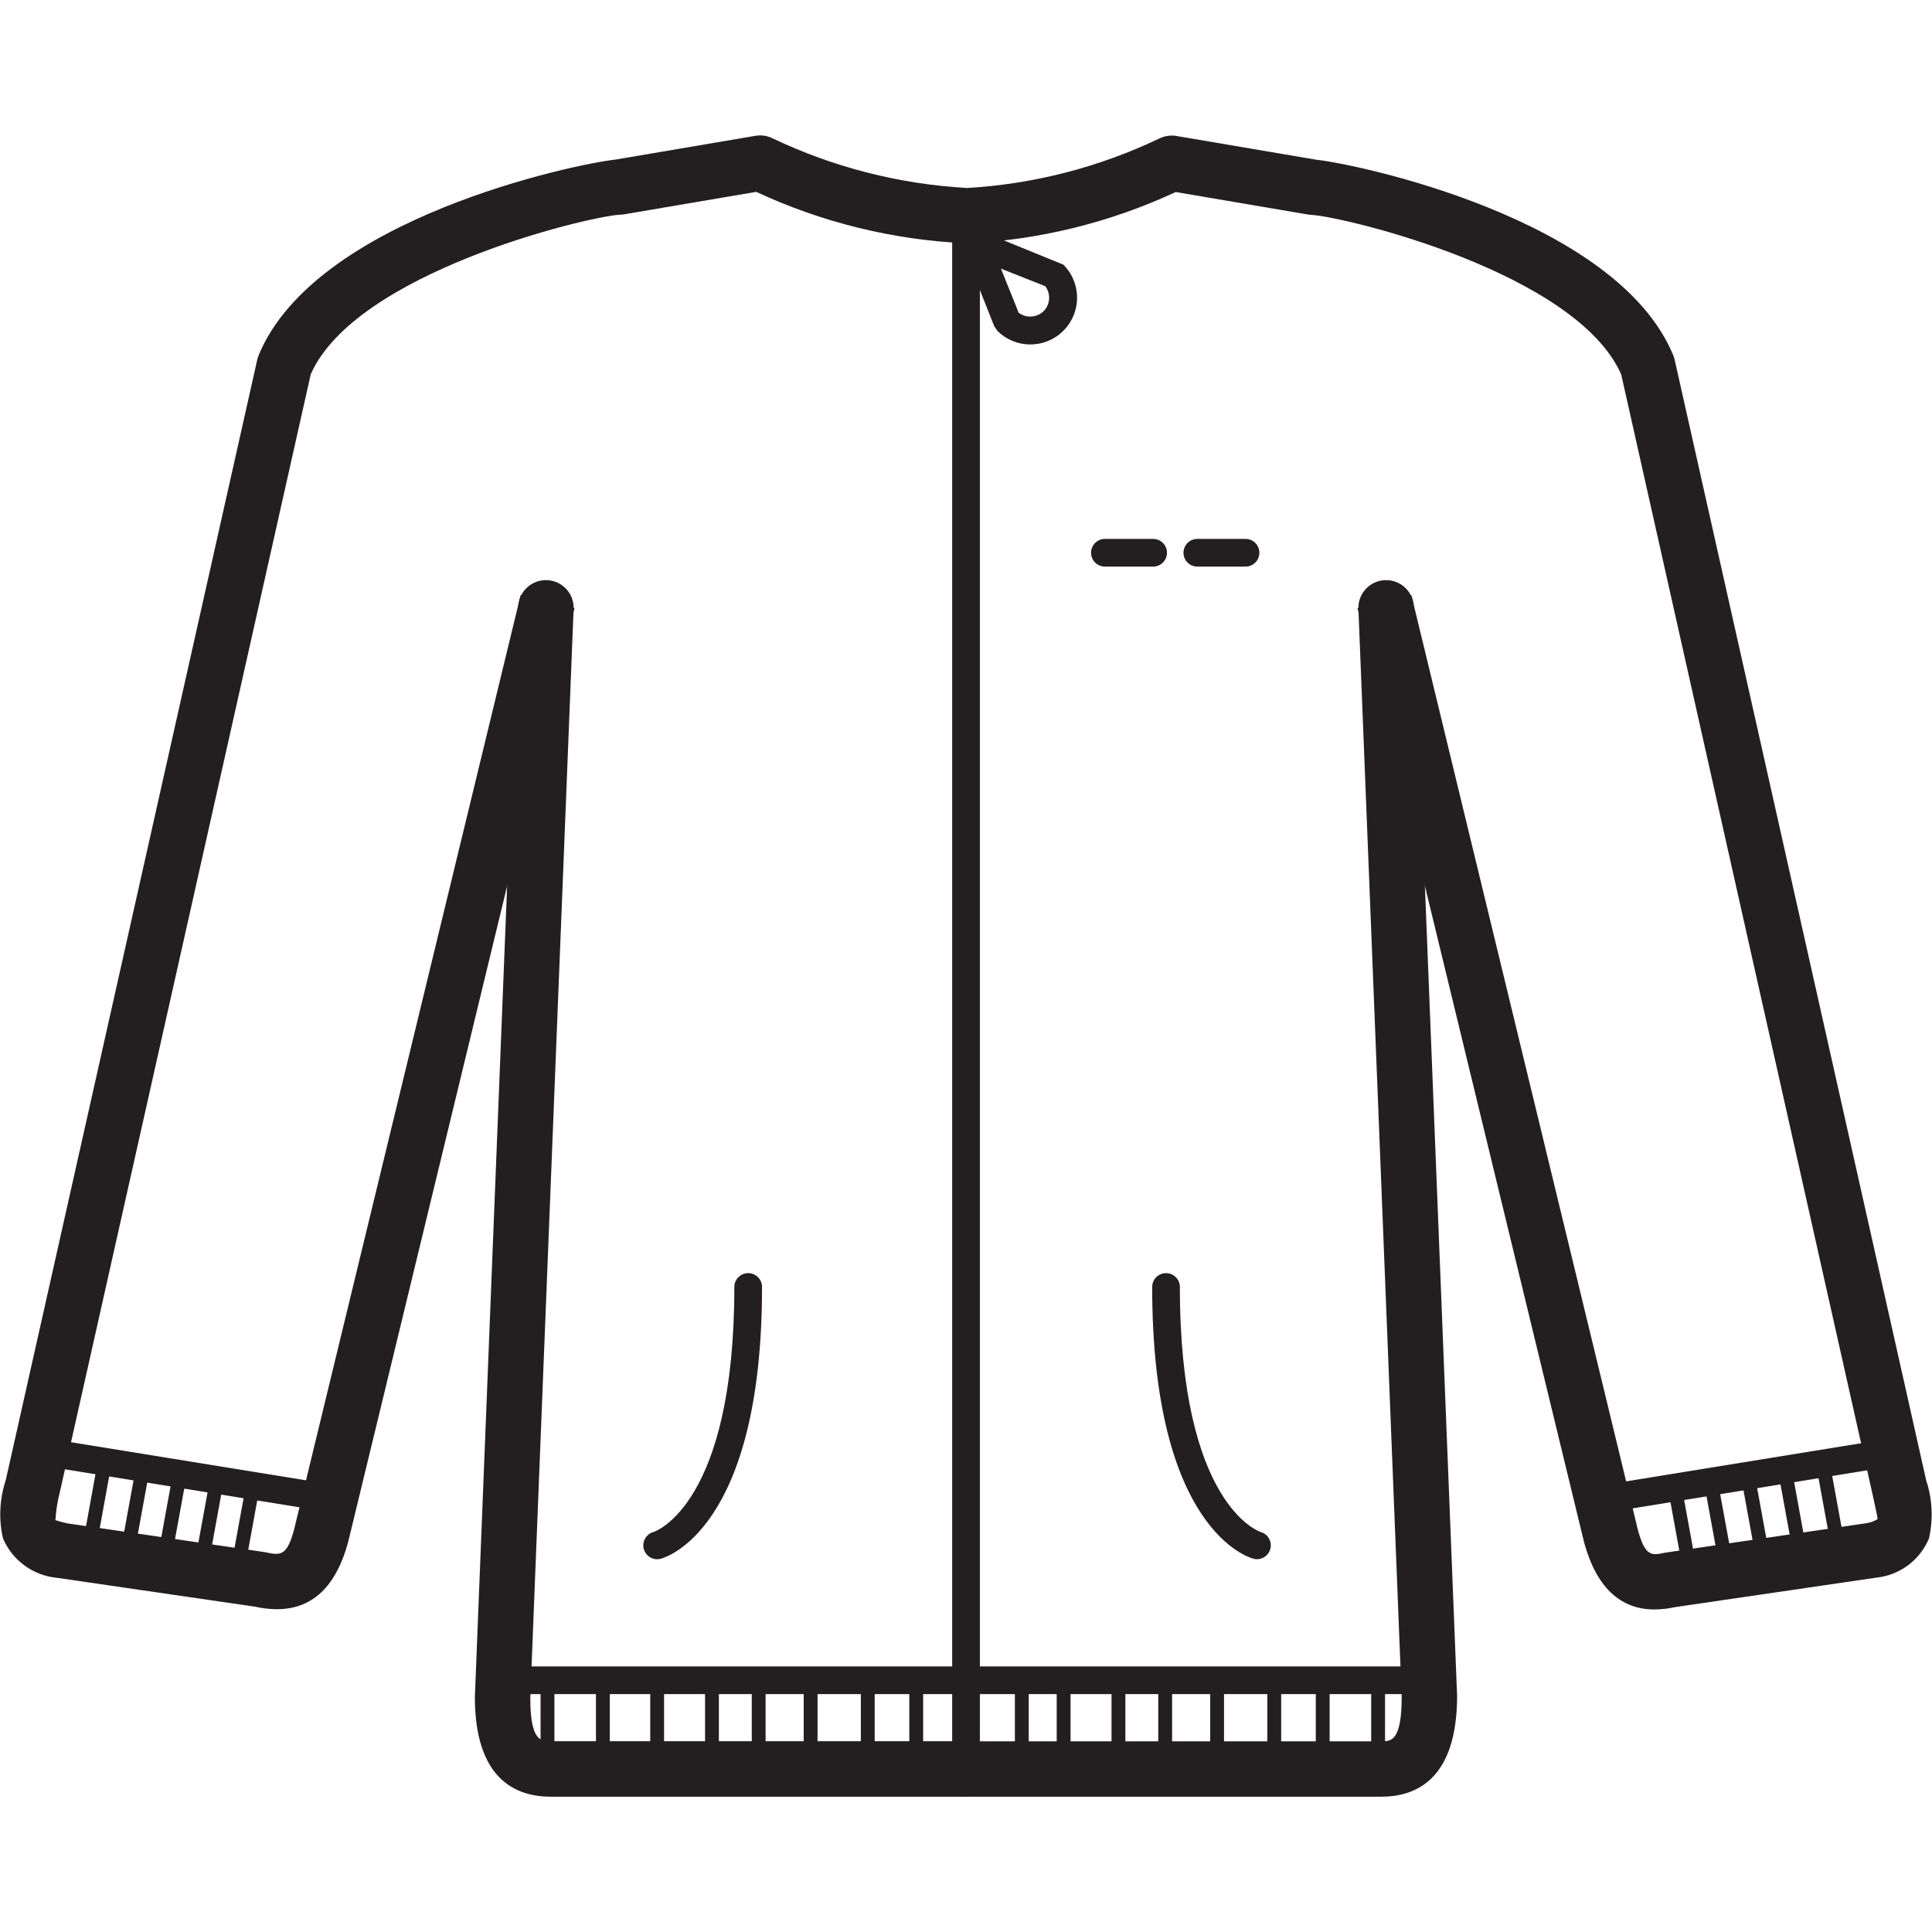
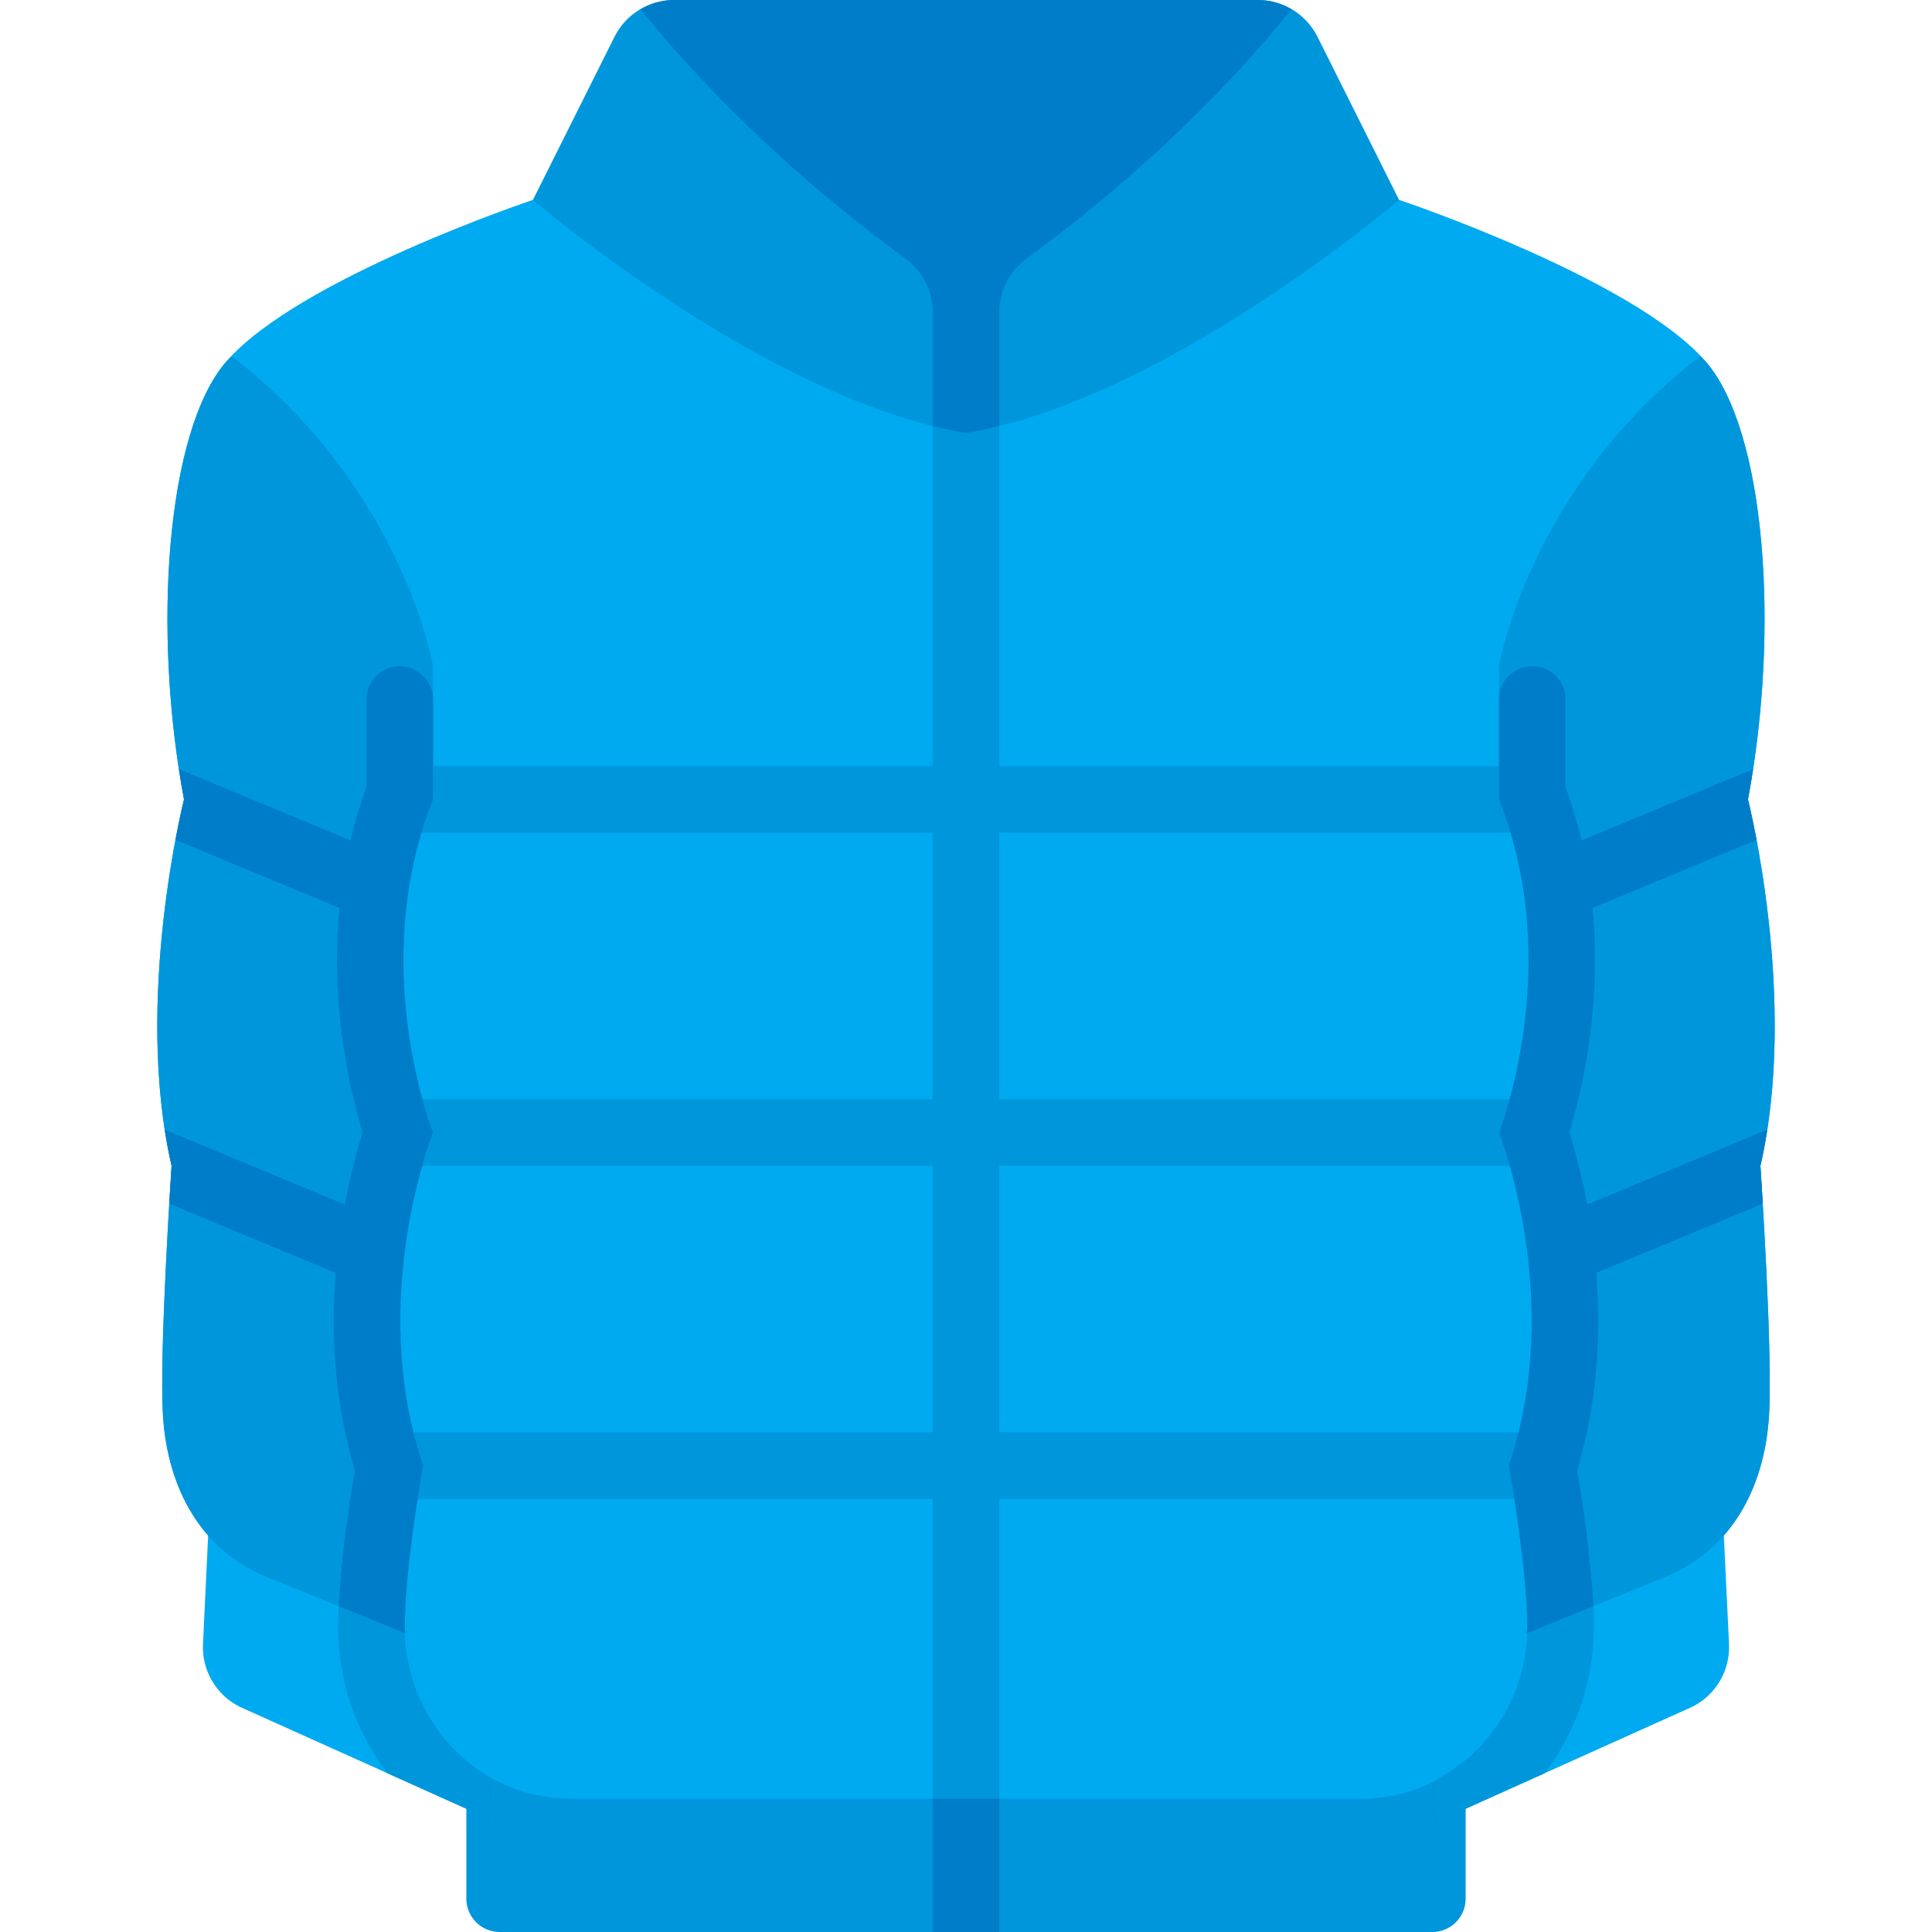
- <svg xmlns="http://www.w3.org/2000/svg" width="800px" height="800px" viewBox="0 -4.89 69.754 69.754">
-   <g id="Jacket" transform="translate(-218.201 -259.795)">
-     <g id="Group_192" data-name="Group 192">
-       <path id="Path_144" data-name="Path 144" d="M253.079,319.774h-15c-1.247,0-2.733-.624-2.733-3.6l1.565-39.363a1,1,0,0,1,2,.079l-1.564,39.323c0,1.558.39,1.558.734,1.558h15a1,1,0,1,1,0,2Z" fill="#231f20" />
-     </g>
-     <g id="Group_193" data-name="Group 193">
-       <path id="Path_145" data-name="Path 145" d="M228.2,313.005a3.674,3.674,0,0,1-.787-.091l-7.143-1.041a2.365,2.365,0,0,1-1.962-1.425,3.917,3.917,0,0,1,.1-2.1l9.081-40.456a.925.925,0,0,1,.051-.162c2.043-4.949,11.449-6.913,12.888-7.064l5.051-.858a1,1,0,0,1,.61.089,18.747,18.747,0,0,0,6.99,1.792v2a20.1,20.1,0,0,1-7.575-1.857l-4.769.811a.99.99,0,0,1-.164.014c-1.256.087-9.538,2.1-11.151,5.762l-9.06,40.365a5.043,5.043,0,0,0-.157,1.007c.024,0,.151.053.428.115l7.144,1.04c.577.126.827.18,1.116-1.118L237,276.385l1.943.471-8.1,33.425C230.438,312.088,229.551,313.005,228.2,313.005Z" fill="#231f20" />
-     </g>
-     <g id="Group_194" data-name="Group 194">
-       <path id="Path_146" data-name="Path 146" d="M253.079,318.774" fill="none" stroke="#231f20" stroke-miterlimit="10" stroke-width="0.5" />
-     </g>
-     <g id="Group_195" data-name="Group 195">
-       <path id="Path_147" data-name="Path 147" d="M253.079,318.774" fill="none" stroke="#231f20" stroke-miterlimit="10" stroke-width="0.5" />
-     </g>
-     <g id="Group_196" data-name="Group 196">
-       <path id="Path_148" data-name="Path 148" d="M268.076,319.774h-15a1,1,0,0,1,0-2h15c.343,0,.732,0,.732-1.6l-1.562-39.284a1,1,0,0,1,2-.079l1.563,39.323C270.808,319.15,269.322,319.774,268.076,319.774Z" fill="#231f20" />
-     </g>
-     <g id="Group_197" data-name="Group 197">
-       <path id="Path_149" data-name="Path 149" d="M277.931,313.014c-1.317,0-2.21-.92-2.617-2.753l-8.1-33.4,1.944-.471,8.1,33.425c.293,1.316.543,1.262,1.049,1.15l7.286-1.067a1.062,1.062,0,0,0,.4-.148c-.007-.088-.143-.7-.2-.963l-9.059-40.362c-1.614-3.667-9.9-5.675-11.178-5.762-.033,0-.105-.009-.138-.014l-4.769-.811a20.1,20.1,0,0,1-7.574,1.857v-2a18.643,18.643,0,0,0,6.988-1.792,1.009,1.009,0,0,1,.612-.089l5.051.858c1.438.151,10.845,2.115,12.888,7.063a.959.959,0,0,1,.051.163l9.08,40.454a3.925,3.925,0,0,1,.1,2.1,2.318,2.318,0,0,1-1.89,1.412l-7.287,1.067A3.46,3.46,0,0,1,277.931,313.014Z" fill="#231f20" />
-     </g>
-     <g id="Group_198" data-name="Group 198">
-       <path id="Path_150" data-name="Path 150" d="M253.079,318.774" fill="none" stroke="#231f20" stroke-miterlimit="10" stroke-width="0.5" />
-     </g>
-     <g id="Group_199" data-name="Group 199">
-       <path id="Path_151" data-name="Path 151" d="M253.079,318.774" fill="none" stroke="#231f20" stroke-miterlimit="10" stroke-width="0.5" />
-     </g>
-     <g id="Group_200" data-name="Group 200">
-       <rect id="Rectangle_27" data-name="Rectangle 27" width="1" height="54.548" transform="translate(252.579 263.375)" fill="#231f20" />
-     </g>
-     <g id="Group_201" data-name="Group 201">
-       <path id="Path_152" data-name="Path 152" d="M259.834,275.362h-1.741a.5.5,0,0,1,0-1h1.741a.5.5,0,0,1,0,1Z" fill="#231f20" />
-     </g>
-     <g id="Group_202" data-name="Group 202">
-       <path id="Path_153" data-name="Path 153" d="M263.17,275.362h-1.74a.5.5,0,0,1,0-1h1.74a.5.5,0,0,1,0,1Z" fill="#231f20" />
-     </g>
-     <g id="Group_203" data-name="Group 203">
-       <path id="Path_154" data-name="Path 154" d="M241.927,311.2a.5.5,0,0,1-.13-.983c.065-.02,2.917-1,2.917-8.846a.5.5,0,0,1,1,0c0,8.793-3.515,9.777-3.665,9.814A.515.515,0,0,1,241.927,311.2Z" fill="#231f20" />
-     </g>
-     <g id="Group_204" data-name="Group 204">
-       <path id="Path_155" data-name="Path 155" d="M263.587,311.2a.5.5,0,0,1-.121-.015c-.15-.037-3.666-1.021-3.666-9.814a.5.5,0,0,1,1,0c0,7.9,2.889,8.838,2.919,8.847a.5.5,0,0,1,.346.612A.5.5,0,0,1,263.587,311.2Z" fill="#231f20" />
-     </g>
-     <g id="Group_205" data-name="Group 205">
-       <rect id="Rectangle_28" data-name="Rectangle 28" width="0.5" height="2.353" transform="translate(239.718 315.57)" fill="#231f20" />
-     </g>
-     <g id="Group_206" data-name="Group 206">
-       <rect id="Rectangle_29" data-name="Rectangle 29" width="0.5" height="2.353" transform="translate(237.718 315.57)" fill="#231f20" />
-     </g>
-     <g id="Group_207" data-name="Group 207">
-       <rect id="Rectangle_30" data-name="Rectangle 30" width="0.5" height="2.353" transform="translate(241.677 315.57)" fill="#231f20" />
-     </g>
-     <g id="Group_208" data-name="Group 208">
-       <rect id="Rectangle_31" data-name="Rectangle 31" width="0.5" height="2.353" transform="translate(243.656 315.57)" fill="#231f20" />
-     </g>
-     <g id="Group_209" data-name="Group 209">
-       <rect id="Rectangle_32" data-name="Rectangle 32" width="0.5" height="2.353" transform="translate(245.343 315.57)" fill="#231f20" />
-     </g>
-     <g id="Group_210" data-name="Group 210">
-       <rect id="Rectangle_33" data-name="Rectangle 33" width="2.353" height="0.5" transform="matrix(0.179, -0.984, 0.984, 0.179, 221.249, 310.325)" fill="#231f20" />
-     </g>
-     <g id="Group_211" data-name="Group 211">
-       <rect id="Rectangle_34" data-name="Rectangle 34" width="2.353" height="0.5" transform="translate(222.663 310.325) rotate(-79.66)" fill="#231f20" />
-     </g>
-     <g id="Group_212" data-name="Group 212">
-       <rect id="Rectangle_35" data-name="Rectangle 35" width="2.353" height="0.5" transform="translate(224.003 310.52) rotate(-79.649)" fill="#231f20" />
-     </g>
-     <g id="Group_213" data-name="Group 213">
-       <rect id="Rectangle_36" data-name="Rectangle 36" width="2.353" height="0.5" transform="translate(225.346 310.697) rotate(-79.66)" fill="#231f20" />
-     </g>
-     <g id="Group_214" data-name="Group 214">
-       <rect id="Rectangle_37" data-name="Rectangle 37" width="2.353" height="0.5" transform="translate(226.639 310.949) rotate(-79.647)" fill="#231f20" />
-     </g>
-     <g id="Group_215" data-name="Group 215">
-       <rect id="Rectangle_38" data-name="Rectangle 38" width="0.5" height="2.353" transform="translate(247.218 315.57)" fill="#231f20" />
-     </g>
-     <g id="Group_216" data-name="Group 216">
-       <rect id="Rectangle_39" data-name="Rectangle 39" width="0.5" height="2.353" transform="translate(249.281 315.57)" fill="#231f20" />
-     </g>
-     <g id="Group_217" data-name="Group 217">
-       <rect id="Rectangle_40" data-name="Rectangle 40" width="0.5" height="2.353" transform="translate(251.031 315.57)" fill="#231f20" />
-     </g>
-     <g id="Group_218" data-name="Group 218">
-       <rect id="Rectangle_41" data-name="Rectangle 41" width="0.5" height="2.353" transform="translate(254.843 315.57)" fill="#231f20" />
-     </g>
-     <g id="Group_219" data-name="Group 219">
-       <rect id="Rectangle_42" data-name="Rectangle 42" width="0.5" height="2.353" transform="translate(256.353 315.57)" fill="#231f20" />
-     </g>
-     <g id="Group_220" data-name="Group 220">
-       <rect id="Rectangle_43" data-name="Rectangle 43" width="0.5" height="2.353" transform="translate(258.332 315.57)" fill="#231f20" />
-     </g>
-     <g id="Group_221" data-name="Group 221">
-       <rect id="Rectangle_44" data-name="Rectangle 44" width="0.5" height="2.353" transform="translate(260.019 315.57)" fill="#231f20" />
-     </g>
-     <g id="Group_222" data-name="Group 222">
-       <rect id="Rectangle_45" data-name="Rectangle 45" width="0.5" height="2.353" transform="translate(261.894 315.57)" fill="#231f20" />
-     </g>
-     <g id="Group_223" data-name="Group 223">
-       <rect id="Rectangle_46" data-name="Rectangle 46" width="0.5" height="2.353" transform="translate(263.957 315.57)" fill="#231f20" />
-     </g>
-     <g id="Group_224" data-name="Group 224">
-       <rect id="Rectangle_47" data-name="Rectangle 47" width="0.5" height="2.353" transform="translate(265.707 315.57)" fill="#231f20" />
-     </g>
-     <g id="Group_225" data-name="Group 225">
-       <rect id="Rectangle_48" data-name="Rectangle 48" width="0.5" height="2.353" transform="translate(267.707 315.57)" fill="#231f20" />
-     </g>
-     <g id="Group_226" data-name="Group 226">
-       <rect id="Rectangle_49" data-name="Rectangle 49" width="33.383" height="1" transform="translate(236.425 315.07)" fill="#231f20" />
-     </g>
-     <g id="Group_227" data-name="Group 227">
-       <rect id="Rectangle_50" data-name="Rectangle 50" width="1" height="10.14" transform="matrix(0.16, -0.987, 0.987, 0.16, 219.587, 307.798)" fill="#231f20" />
-     </g>
-     <g id="Group_228" data-name="Group 228">
-       <rect id="Rectangle_51" data-name="Rectangle 51" width="0.5" height="2.353" transform="translate(283.838 308.163) rotate(-10.353)" fill="#231f20" />
-     </g>
-     <g id="Group_229" data-name="Group 229">
-       <rect id="Rectangle_52" data-name="Rectangle 52" width="0.5" height="2.353" transform="translate(282.424 308.163) rotate(-10.331)" fill="#231f20" />
-     </g>
-     <g id="Group_230" data-name="Group 230">
-       <rect id="Rectangle_53" data-name="Rectangle 53" width="0.5" height="2.353" transform="translate(281.084 308.358) rotate(-10.352)" fill="#231f20" />
-     </g>
-     <g id="Group_231" data-name="Group 231">
-       <rect id="Rectangle_54" data-name="Rectangle 54" width="0.5" height="2.353" transform="translate(279.742 308.535) rotate(-10.353)" fill="#231f20" />
-     </g>
-     <g id="Group_232" data-name="Group 232">
-       <rect id="Rectangle_55" data-name="Rectangle 55" width="0.5" height="2.353" transform="translate(278.448 308.788) rotate(-10.353)" fill="#231f20" />
-     </g>
-     <g id="Group_233" data-name="Group 233">
-       <rect id="Rectangle_56" data-name="Rectangle 56" width="10.14" height="1" transform="translate(276.245 308.497) rotate(-9.217)" fill="#231f20" />
-     </g>
-     <g id="Group_234" data-name="Group 234">
-       <path id="Path_156" data-name="Path 156" d="M255.4,267.341a1.674,1.674,0,0,1-1.193-.495l-.112-.169-1.531-3.86,4.029,1.643a1.687,1.687,0,0,1-1.193,2.881Zm-.419-1.142a.7.7,0,0,0,.9-.06.688.688,0,0,0,.059-.9l-1.6-.635Z" fill="#231f20" />
-     </g>
+ <svg xmlns="http://www.w3.org/2000/svg" version="1.1" id="Layer_1" viewBox="0 0 512 512" xml:space="preserve">
+   <path style="fill:#0096DC;" d="M123.586,459.034v44.138c0,4.875,3.953,8.828,8.828,8.828h247.172c4.875,0,8.828-3.953,8.828-8.828  v-44.138H123.586z" />
+   <path style="fill:#00AAF0;" d="M55.203,406.069l-1.41,29.622c-0.332,6.974,3.477,13.49,9.719,16.62l67.063,30.171l1.838-76.413  H55.203z" />
+   <path style="fill:#0096DC;" d="M130.844,471.32c-14.106-7.637-23.576-22.709-23.576-40.066c0-7.453,1.017-16.991,2.123-25.185  H91.593c-1.062,8.274-1.981,17.569-1.981,25.185c0,14.582,4.915,27.987,13.08,38.684l27.883,12.544L130.844,471.32z" />
+   <path style="fill:#00AAF0;" d="M463.229,211.864c8.495-45.244,4.633-97.657-11.122-115.955  c-19.03-22.099-81.348-42.944-81.348-42.944H141.241c0,0-62.318,20.845-81.348,42.944c-15.755,18.297-19.617,70.711-11.122,115.955  c0,0-13.461,52.963-3.295,97.106c0,0-3.378,49.95-2.259,66.562c1.289,19.134,10.205,35.206,27.18,42.258l37.024,15.064  c0.821,24.145,19.627,43.836,43.965,43.836h209.227c24.338,0,43.144-19.691,43.965-43.836l37.024-15.064  c16.975-7.052,25.891-23.124,27.18-42.258c1.119-16.612-2.259-66.562-2.259-66.562C476.69,264.828,463.229,211.864,463.229,211.864z  " />
+   <g>
+     <path style="fill:#0096DC;" d="M399.838,388.412c1.005-2.947,1.844-5.891,2.573-8.825H264.828v-70.621h135.282   c-1.578-5.542-2.868-8.824-2.868-8.824s1.289-3.285,2.817-8.831H264.828V220.69h135.471c-0.879-2.934-1.878-5.878-3.058-8.825   c0,0,0-3.774,0-8.83H264.828v-97.103h-17.655v97.103H114.759c0,5.056,0,8.829,0,8.829c-1.178,2.947-2.177,5.891-3.058,8.826   h135.471v70.621H111.942c1.527,5.546,2.817,8.831,2.817,8.831s-1.29,3.283-2.868,8.824h135.282v70.621H109.589   c0.729,2.934,1.567,5.878,2.573,8.825c0,0-0.655,3.57-1.481,8.83h136.491v79.448h17.655v-79.448h136.491   C400.493,391.981,399.838,388.412,399.838,388.412z" />
+     <path style="fill:#0096DC;" d="M141.241,52.966c0,0,61.793,52.966,114.759,61.793c52.966-8.828,114.759-61.793,114.759-61.793   L349.155,9.76C346.165,3.778,340.052,0,333.364,0H178.636c-6.687,0-12.801,3.778-15.791,9.76L141.241,52.966z" />
+     <path style="fill:#0096DC;" d="M45.476,308.97c0,0-3.378,49.95-2.259,66.562c1.289,19.134,10.205,35.206,27.18,42.258   l37.024,15.064c-0.019-0.543-0.154-1.054-0.154-1.601c0-16.358,4.895-42.842,4.895-42.842   c-15.059-44.135,2.596-88.269,2.596-88.269s-17.655-44.141,0-88.277v-35.313c0,0-7.913-47.188-53.356-82.178   c-0.489,0.513-1.066,1.022-1.51,1.537c-15.755,18.296-19.617,70.71-11.122,115.954C48.771,211.864,35.31,264.828,45.476,308.97z" />
+   </g>
+   <path style="fill:#007DC8;" d="M114.759,185.379c0-4.875-3.953-8.828-8.828-8.828c-4.875,0-8.828,3.953-8.828,8.828v23.223  c-1.736,4.735-3.121,9.449-4.225,14.11l-45.468-18.888c0.414,2.698,0.862,5.384,1.361,8.041c0,0-1.014,4.055-2.269,10.708  l43.456,18.052c-2.515,26.252,2.851,48.775,6.143,59.477c-1.406,4.473-3.218,11.049-4.728,19.095l-47.701-19.816  c0.499,3.224,1.076,6.432,1.803,9.589c0,0-0.269,4.006-0.627,10.024l44.117,18.326c-1.233,15.519-0.508,33.745,5.057,52.328  c-1.263,7.508-3.666,23.073-4.268,36.019l17.666,7.188c-0.019-0.543-0.154-1.053-0.154-1.6l0,0c0-6.134,0.689-13.692,1.549-20.744  c1.433-11.753,3.346-22.099,3.346-22.099c-15.058-44.137,2.598-88.271,2.598-88.271s-17.655-44.141,0-88.277  C114.759,211.864,114.759,195.838,114.759,185.379z" />
+   <path style="fill:#00AAF0;" d="M456.797,406.069l1.41,29.622c0.332,6.974-3.477,13.49-9.719,16.62l-67.063,30.171l-1.838-76.413  H456.797z" />
+   <g>
+     <path style="fill:#0096DC;" d="M381.156,471.32c14.106-7.637,23.576-22.709,23.576-40.066c0-7.453-1.017-16.991-2.123-25.185   h17.798c1.062,8.274,1.981,17.569,1.981,25.185c0,14.582-4.915,27.987-13.08,38.684l-27.883,12.544L381.156,471.32z" />
+     <path style="fill:#0096DC;" d="M466.524,308.97c0,0,3.378,49.95,2.259,66.562c-1.289,19.134-10.205,35.206-27.18,42.258   l-37.024,15.064c0.019-0.543,0.155-1.054,0.155-1.601c0-16.358-4.895-42.842-4.895-42.842c15.059-44.135-2.596-88.269-2.596-88.269   s17.655-44.141,0-88.277v-35.313c0,0,7.913-47.188,53.356-82.178c0.489,0.513,1.066,1.022,1.51,1.537   c15.755,18.296,19.617,70.71,11.122,115.954C463.229,211.864,476.69,264.828,466.524,308.97z" />
+   </g>
+   <g>
+     <path style="fill:#007DC8;" d="M397.241,185.379c0-4.875,3.953-8.828,8.828-8.828s8.828,3.953,8.828,8.828v23.223   c1.736,4.735,3.121,9.449,4.225,14.11l45.468-18.888c-0.414,2.698-0.862,5.384-1.361,8.041c0,0,1.014,4.055,2.269,10.708   l-43.456,18.052c2.515,26.252-2.851,48.775-6.143,59.477c1.406,4.473,3.218,11.049,4.728,19.095l47.701-19.816   c-0.499,3.224-1.076,6.432-1.803,9.589c0,0,0.269,4.006,0.627,10.024l-44.117,18.326c1.233,15.519,0.508,33.745-5.057,52.328   c1.263,7.508,3.666,23.073,4.268,36.019l-17.666,7.188c0.019-0.543,0.154-1.053,0.154-1.6l0,0c0-6.134-0.689-13.692-1.549-20.744   c-1.433-11.753-3.346-22.099-3.346-22.099c15.058-44.137-2.598-88.271-2.598-88.271s17.655-44.141,0-88.277   C397.241,211.864,397.241,195.838,397.241,185.379z" />
+     <rect x="247.172" y="476.69" style="fill:#007DC8;" width="17.655" height="35.31" />
+     <path style="fill:#007DC8;" d="M342.253,2.463C339.597,0.91,336.558,0,333.364,0H178.636c-3.194,0-6.233,0.91-8.888,2.463   c24.745,30.644,52.885,53.429,70.097,65.963c4.591,3.343,7.328,8.636,7.328,14.316v30.123c2.959,0.737,5.91,1.407,8.828,1.894   c2.918-0.486,5.868-1.155,8.828-1.894V82.742c0-5.681,2.737-10.973,7.328-14.317C289.367,55.892,317.507,33.107,342.253,2.463z" />
  </g>
</svg>
